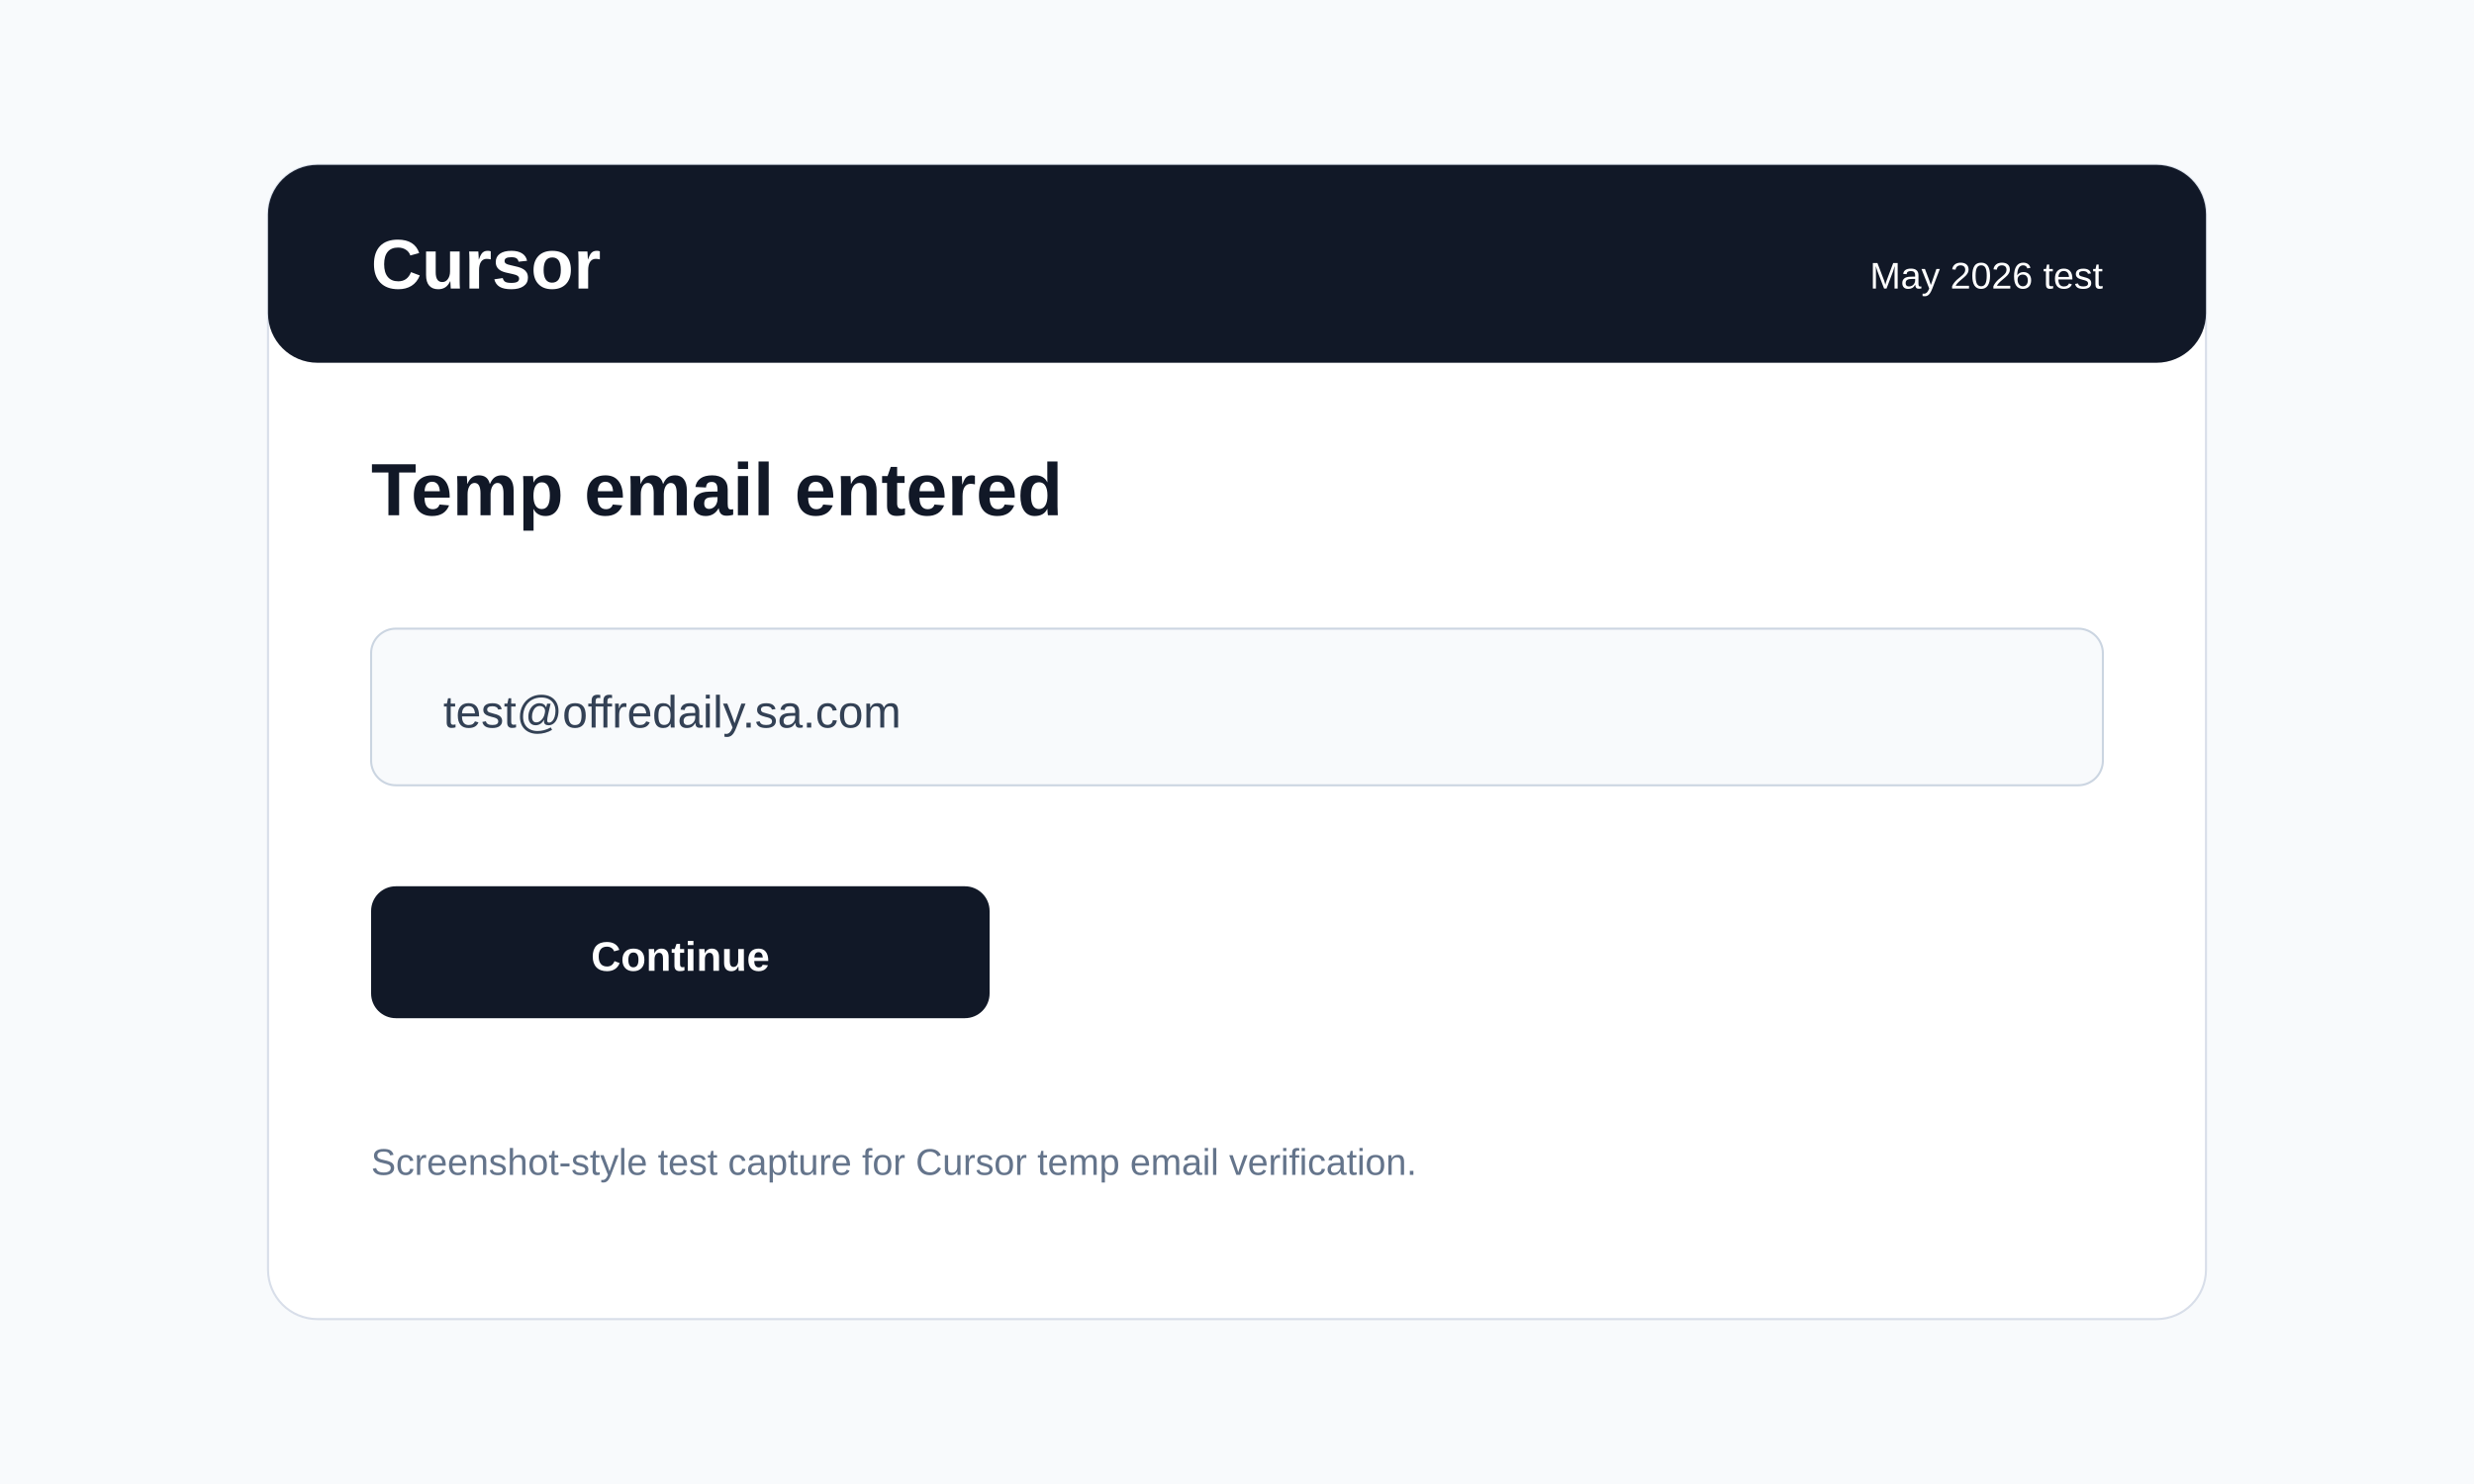
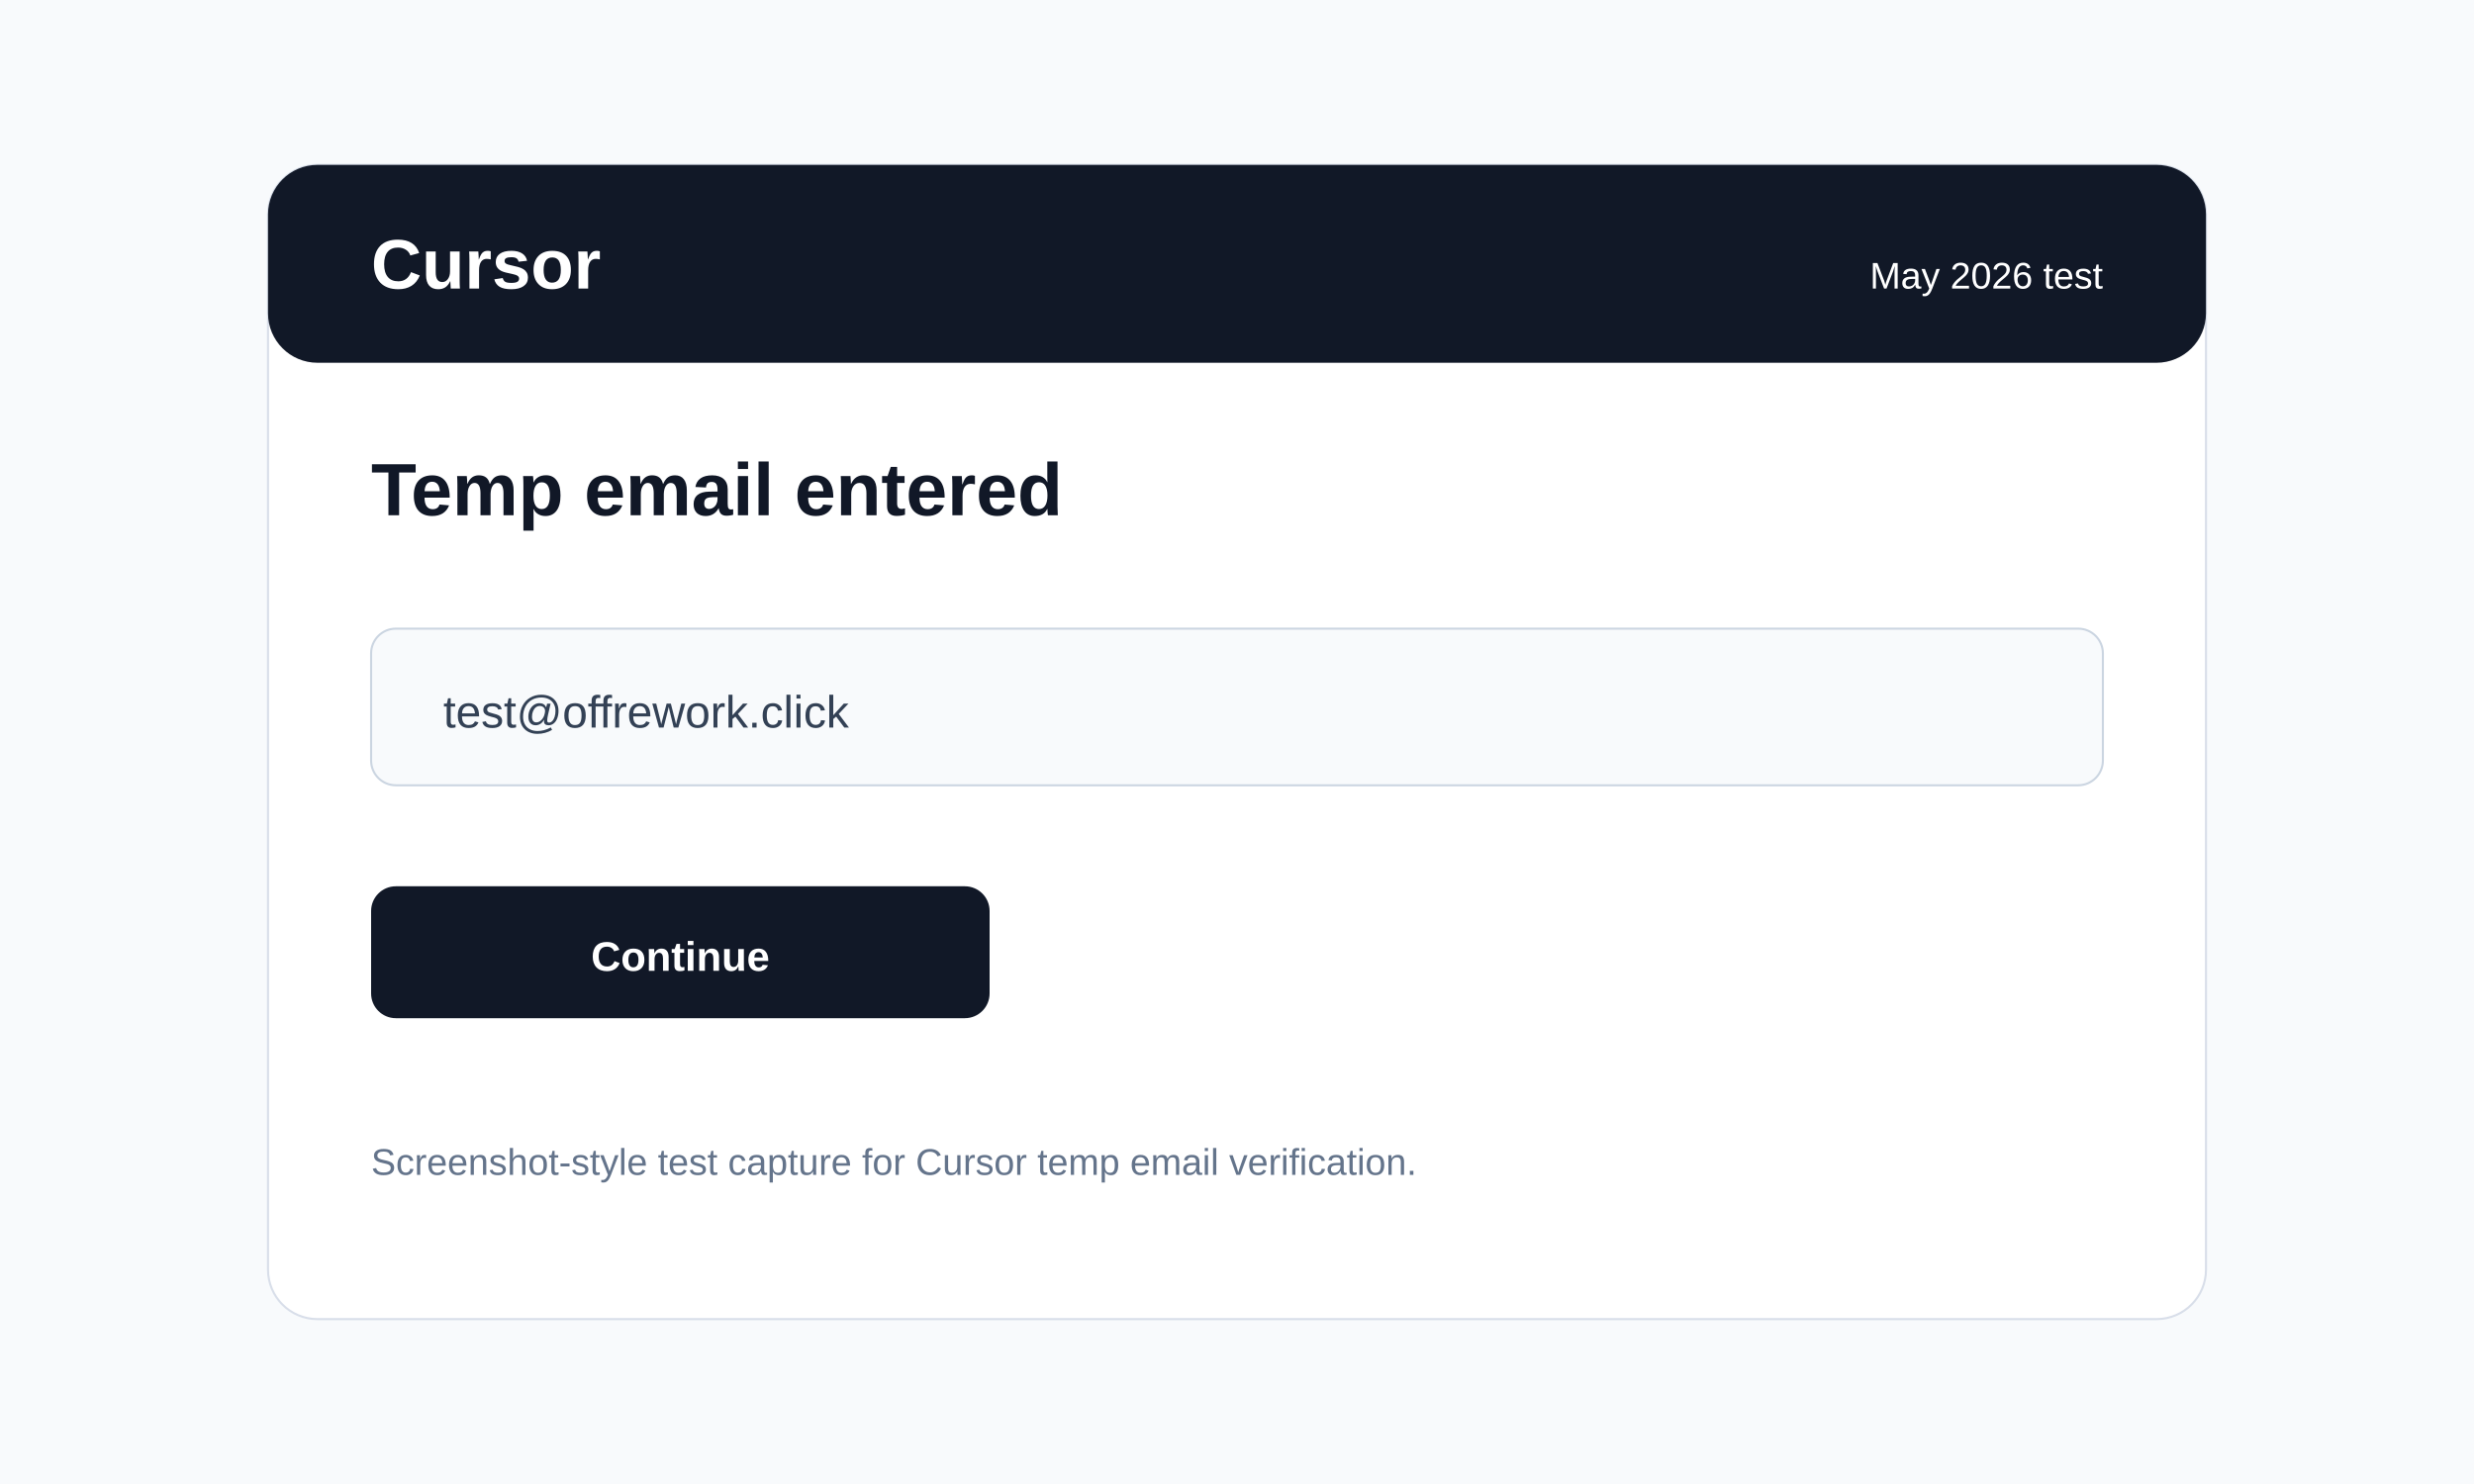
<svg xmlns="http://www.w3.org/2000/svg" width="1200" height="720" viewBox="0 0 1200 720">
  <rect width="1200" height="720" fill="#f8fafc" />
  <rect x="130" y="80" width="940" height="560" rx="24" fill="#fff" stroke="#d8dee9" />
  <rect x="130" y="80" width="940" height="96" rx="24" fill="#111827" />
  <text x="180" y="140" font-family="Arial" font-size="34" font-weight="700" fill="#ffffff">Cursor</text>
  <text x="1020" y="140" text-anchor="end" font-family="Arial" font-size="18" fill="#ffffff">May 2026 test</text>
  <text x="180" y="250" font-family="Arial" font-size="36" font-weight="700" fill="#111827">Temp email entered</text>
  <rect x="180" y="305" width="840" height="76" rx="12" fill="#f8fafc" stroke="#cbd5e1" />
-   <text x="215" y="353" font-family="Arial" font-size="22" fill="#334155">test@offredaily.sa.com</text>
+   <text x="215" y="353" font-family="Arial" font-size="22" fill="#334155">test@offrework.click</text>
  <rect x="180" y="430" width="300" height="64" rx="12" fill="#111827" />
  <text x="330" y="471" text-anchor="middle" font-family="Arial" font-size="20" font-weight="700" fill="#ffffff">Continue</text>
  <text x="180" y="570" font-family="Arial" font-size="18" fill="#64748b">Screenshot-style test capture for Cursor temp email verification.</text>
</svg>
